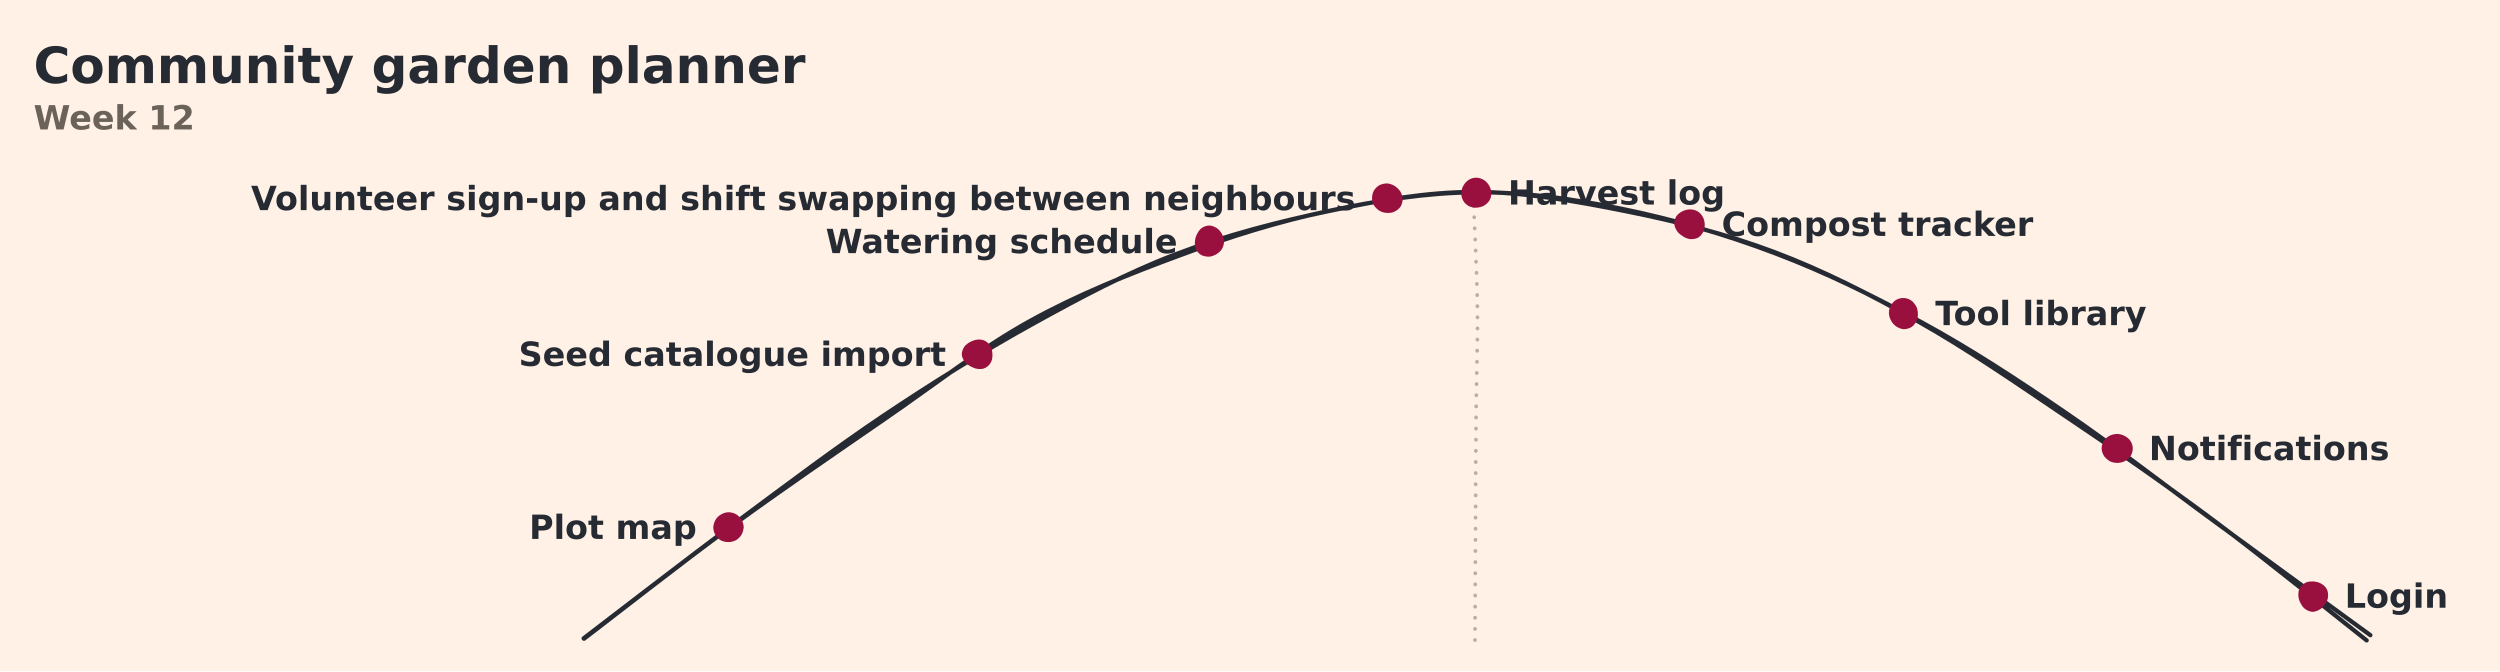
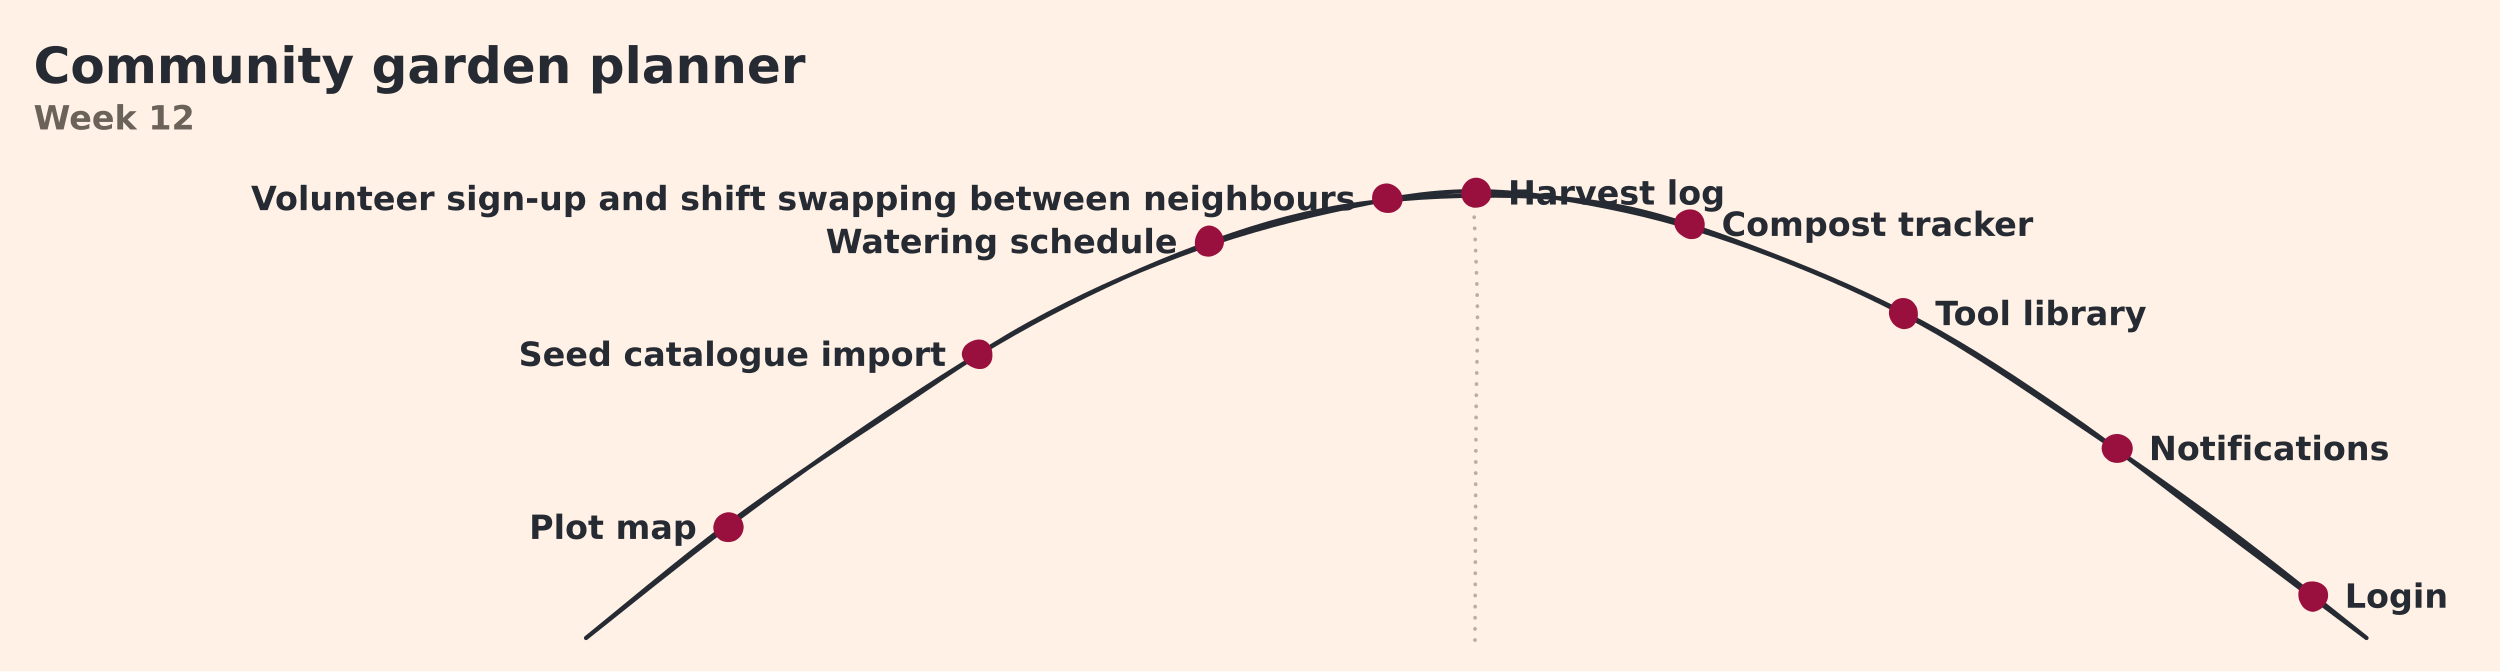
<svg xmlns="http://www.w3.org/2000/svg" viewBox="-316.0 -344.0 1348.0 362.0" width="1348.0" height="362.0" role="img">
  <rect x="-316.0" y="-344.0" width="1348.0" height="362.0" fill="#fff1e5" />
  <path d="M478.4,-238.9 C478.7,-228.8 480.4,-198.2 480.6,-178.4 C480.9,-158.6 480.0,-140.0 479.9,-120.2 C479.7,-100.4 479.7,-79.8 479.6,-59.5 C479.5,-39.2 479.3,-8.5 479.3,1.7" fill="none" stroke="#b8afa5" stroke-width="2.0" stroke-linecap="round" stroke-dasharray="0.1 5.9" />
-   <path d="M-1.3,0.2 C12.6,-10.4 55.2,-43.3 82.1,-63.3 C109.1,-83.3 134.2,-102.3 160.4,-119.9 C186.7,-137.5 213.7,-154.3 239.9,-168.8 C266.1,-183.3 291.1,-196.7 317.9,-206.9 C344.8,-217.2 374.2,-224.7 401.0,-230.3 C427.9,-235.9 452.6,-240.5 479.2,-240.5 C505.8,-240.5 533.8,-235.5 560.7,-230.1 C587.6,-224.7 614.4,-218.0 640.7,-208.1 C667.0,-198.2 692.2,-185.4 718.4,-170.6 C744.7,-155.8 771.4,-137.3 798.1,-119.3 C824.8,-101.4 851.4,-82.9 878.4,-62.8 C905.4,-42.7 946.4,-9.4 960.1,1.3 M-1.1,0.4 C12.2,-9.7 51.3,-40.4 78.4,-60.2 C105.5,-80.0 134.8,-100.0 161.5,-118.4 C188.3,-136.8 212.3,-155.9 238.8,-170.6 C265.2,-185.3 293.6,-196.5 320.4,-206.4 C347.2,-216.4 373.2,-224.5 399.7,-230.1 C426.2,-235.8 452.9,-240.1 479.3,-240.3 C505.8,-240.5 531.6,-236.9 558.5,-231.4 C585.5,-225.9 614.2,-217.7 641.2,-207.4 C668.2,-197.2 694.5,-184.3 720.7,-169.9 C746.9,-155.6 771.9,-139.2 798.2,-121.2 C824.6,-103.2 851.6,-82.1 878.9,-62.2 C906.2,-42.2 948.2,-11.6 962.1,-1.5" fill="none" stroke="#262a33" stroke-width="2.3" stroke-linecap="round" stroke-linejoin="round" />
+   <path d="M0.0,0.0 C13.1,-10.3 51.7,-41.7 78.7,-61.9 C105.7,-82.1 135.2,-103.2 162.1,-121.2 C189.1,-139.1 214.2,-155.3 240.4,-169.6 C266.7,-183.9 293.7,-196.7 319.9,-207.0 C346.1,-217.2 371.1,-225.6 397.9,-230.9 C424.8,-236.2 454.2,-238.3 481.0,-238.5 C507.9,-238.7 532.6,-237.7 559.2,-232.3 C585.8,-226.9 613.8,-216.5 640.7,-206.1 C667.6,-195.7 694.4,-184.1 720.7,-169.9 C747.0,-155.7 772.2,-139.0 798.4,-120.9 C824.7,-102.9 851.2,-81.6 878.1,-61.4 C905.0,-41.3 946.3,-10.2 960.0,0.0 M0.0,0.0 C13.1,-10.5 51.7,-43.0 78.4,-62.8 C105.1,-82.6 133.3,-101.0 160.1,-118.7 C186.8,-136.5 212.5,-154.8 238.9,-169.3 C265.3,-183.8 291.3,-195.7 318.4,-205.9 C345.5,-216.1 374.8,-224.4 401.5,-230.2 C428.3,-236.1 452.3,-240.9 478.8,-240.9 C505.2,-240.9 533.6,-236.2 560.4,-230.4 C587.2,-224.6 613.2,-216.2 639.7,-206.2 C666.2,-196.1 692.9,-184.4 719.3,-170.0 C745.8,-155.5 771.6,-137.6 798.5,-119.6 C825.5,-101.5 854.3,-81.6 881.2,-61.7 C908.1,-41.8 946.9,-10.3 960.0,0.0" fill="none" stroke="#262a33" stroke-width="2.3" stroke-linecap="round" stroke-linejoin="round" />
  <g class="scope">
    <path d="M85.0,-59.7 C84.9,-58.3 84.5,-56.8 83.8,-55.6 C83.1,-54.5 82.0,-53.4 80.8,-52.7 C79.6,-52.1 78.1,-51.7 76.8,-51.7 C75.5,-51.7 73.9,-52.0 72.7,-52.6 C71.6,-53.3 70.4,-54.4 69.7,-55.6 C69.0,-56.8 68.6,-58.3 68.6,-59.7 C68.7,-61.0 69.1,-62.5 69.8,-63.7 C70.5,-64.9 71.6,-66.0 72.8,-66.6 C73.9,-67.3 75.5,-67.8 76.8,-67.8 C78.1,-67.8 79.7,-67.4 80.9,-66.7 C82.0,-66.1 83.2,-64.9 83.9,-63.8 C84.5,-62.6 85.0,-61.0 85.0,-59.7 Z" fill="#990f3d" />
    <text text-anchor="end" font-family="'Atkinson Hyperlegible Next', Avenir, 'Segoe UI', Seravek, Ubuntu, Calibri, 'DejaVu Sans', sans-serif" font-size="18.0" font-weight="600" fill="#262a33">
      <tspan x="59.7" y="-53.4">Plot map</tspan>
    </text>
  </g>
  <g class="scope">
    <path d="M219.1,-153.0 C219.2,-151.6 219.0,-150.1 218.4,-148.8 C217.8,-147.6 216.6,-146.3 215.4,-145.7 C214.2,-145.0 212.5,-144.9 211.2,-145.1 C209.9,-145.2 208.6,-145.8 207.4,-146.4 C206.2,-147.1 205.0,-147.8 204.2,-148.9 C203.4,-150.0 202.6,-151.6 202.6,-153.0 C202.5,-154.3 203.3,-156.0 204.0,-157.1 C204.8,-158.2 206.1,-159.1 207.3,-159.7 C208.5,-160.3 209.9,-160.8 211.2,-160.9 C212.5,-161.0 214.2,-160.8 215.3,-160.1 C216.5,-159.5 217.6,-158.2 218.2,-157.0 C218.8,-155.8 219.1,-154.3 219.1,-153.0 Z" fill="#990f3d" />
    <text text-anchor="end" font-family="'Atkinson Hyperlegible Next', Avenir, 'Segoe UI', Seravek, Ubuntu, Calibri, 'DejaVu Sans', sans-serif" font-size="18.0" font-weight="600" fill="#262a33">
      <tspan x="194.1" y="-146.7">Seed catalogue import</tspan>
    </text>
  </g>
  <g class="scope">
    <path d="M344.0,-213.8 C344.0,-212.5 343.6,-211.0 342.9,-209.8 C342.3,-208.7 341.1,-207.7 340.0,-207.0 C338.8,-206.3 337.4,-205.7 336.0,-205.6 C334.6,-205.6 332.9,-205.8 331.7,-206.5 C330.5,-207.1 329.4,-208.5 328.8,-209.7 C328.3,-210.9 328.2,-212.5 328.3,-213.8 C328.4,-215.2 328.8,-216.5 329.4,-217.7 C330.0,-218.9 330.8,-220.2 331.9,-221.0 C333.0,-221.8 334.6,-222.4 336.0,-222.4 C337.4,-222.4 339.0,-221.7 340.1,-221.0 C341.3,-220.2 342.2,-219.0 342.9,-217.8 C343.5,-216.6 344.0,-215.2 344.0,-213.8 Z" fill="#990f3d" />
    <text text-anchor="end" font-family="'Atkinson Hyperlegible Next', Avenir, 'Segoe UI', Seravek, Ubuntu, Calibri, 'DejaVu Sans', sans-serif" font-size="18.0" font-weight="600" fill="#262a33">
      <tspan x="318.9" y="-207.5">Watering schedule</tspan>
    </text>
  </g>
  <g class="scope">
    <path d="M440.3,-237.0 C440.4,-235.7 440.0,-234.0 439.3,-232.8 C438.6,-231.6 437.3,-230.6 436.1,-230.0 C434.9,-229.3 433.3,-229.1 432.0,-229.2 C430.7,-229.2 429.2,-229.6 428.1,-230.2 C426.9,-230.9 425.8,-231.9 425.0,-233.0 C424.3,-234.2 423.8,-235.7 423.8,-237.0 C423.8,-238.4 424.1,-240.0 424.8,-241.2 C425.5,-242.4 426.7,-243.6 427.9,-244.2 C429.1,-244.8 430.7,-245.1 432.0,-245.1 C433.3,-245.0 434.7,-244.5 435.9,-243.8 C437.0,-243.1 438.1,-242.1 438.9,-241.0 C439.6,-239.9 440.2,-238.4 440.3,-237.0 Z" fill="#990f3d" />
    <text text-anchor="end" font-family="'Atkinson Hyperlegible Next', Avenir, 'Segoe UI', Seravek, Ubuntu, Calibri, 'DejaVu Sans', sans-serif" font-size="18.0" font-weight="600" fill="#262a33">
      <tspan x="414.9" y="-230.7">Volunteer sign-up and shift swapping between neighbours</tspan>
    </text>
  </g>
  <g class="scope">
    <path d="M488.1,-240.0 C488.2,-238.6 487.8,-237.0 487.1,-235.9 C486.4,-234.7 485.2,-233.7 484.0,-233.0 C482.8,-232.4 481.3,-232.1 480.0,-232.0 C478.7,-232.0 477.1,-232.3 475.9,-232.9 C474.7,-233.6 473.5,-234.7 472.9,-235.9 C472.2,-237.1 471.9,-238.6 471.9,-240.0 C472.0,-241.4 472.4,-242.8 473.1,-244.0 C473.8,-245.2 474.8,-246.3 475.9,-247.0 C477.1,-247.8 478.7,-248.2 480.0,-248.2 C481.3,-248.2 482.9,-247.7 484.0,-247.0 C485.2,-246.3 486.2,-245.2 486.9,-244.0 C487.6,-242.8 488.1,-241.4 488.1,-240.0 Z" fill="#990f3d" />
    <text text-anchor="start" font-family="'Atkinson Hyperlegible Next', Avenir, 'Segoe UI', Seravek, Ubuntu, Calibri, 'DejaVu Sans', sans-serif" font-size="18.0" font-weight="600" fill="#262a33">
      <tspan x="497.1" y="-233.7">Harvest log</tspan>
    </text>
  </g>
  <g class="scope">
    <path d="M603.2,-223.1 C603.2,-221.8 603.0,-220.2 602.4,-219.0 C601.8,-217.8 600.7,-216.4 599.5,-215.8 C598.2,-215.1 596.5,-215.0 595.2,-215.1 C593.9,-215.2 592.5,-215.9 591.4,-216.6 C590.3,-217.3 589.2,-218.1 588.4,-219.2 C587.6,-220.3 586.9,-221.8 586.8,-223.1 C586.7,-224.5 587.1,-226.2 587.9,-227.4 C588.6,-228.5 590.0,-229.5 591.2,-230.1 C592.4,-230.7 593.9,-231.1 595.2,-231.1 C596.5,-231.1 598.1,-230.8 599.2,-230.1 C600.4,-229.5 601.5,-228.3 602.1,-227.1 C602.8,-226.0 603.1,-224.5 603.2,-223.1 Z" fill="#990f3d" />
    <text text-anchor="start" font-family="'Atkinson Hyperlegible Next', Avenir, 'Segoe UI', Seravek, Ubuntu, Calibri, 'DejaVu Sans', sans-serif" font-size="18.0" font-weight="600" fill="#262a33">
      <tspan x="612.3" y="-216.8">Compost tracker</tspan>
    </text>
  </g>
  <g class="scope">
    <path d="M718.1,-175.0 C718.2,-173.6 718.0,-172.1 717.4,-170.9 C716.8,-169.7 715.8,-168.3 714.6,-167.6 C713.5,-166.9 711.8,-166.5 710.4,-166.5 C709.0,-166.6 707.5,-167.3 706.4,-168.0 C705.3,-168.8 704.3,-169.9 703.7,-171.1 C703.0,-172.2 702.6,-173.6 702.5,-175.0 C702.5,-176.3 702.7,-177.8 703.4,-179.0 C704.0,-180.2 705.1,-181.5 706.2,-182.2 C707.4,-182.9 709.0,-183.4 710.4,-183.3 C711.8,-183.3 713.3,-182.8 714.5,-182.0 C715.6,-181.3 716.5,-180.0 717.2,-178.9 C717.8,-177.7 718.1,-176.3 718.1,-175.0 Z" fill="#990f3d" />
    <text text-anchor="start" font-family="'Atkinson Hyperlegible Next', Avenir, 'Segoe UI', Seravek, Ubuntu, Calibri, 'DejaVu Sans', sans-serif" font-size="18.0" font-weight="600" fill="#262a33">
      <tspan x="727.5" y="-168.7">Tool library</tspan>
    </text>
  </g>
  <g class="scope">
    <path d="M834.0,-102.2 C834.0,-100.8 833.5,-99.2 832.8,-98.0 C832.0,-96.9 830.8,-95.9 829.6,-95.3 C828.4,-94.7 826.9,-94.4 825.6,-94.4 C824.3,-94.4 822.8,-94.7 821.6,-95.3 C820.5,-96.0 819.3,-97.0 818.5,-98.1 C817.8,-99.2 817.2,-100.8 817.2,-102.2 C817.2,-103.6 817.7,-105.2 818.4,-106.3 C819.1,-107.5 820.4,-108.5 821.6,-109.1 C822.8,-109.7 824.3,-110.0 825.6,-110.0 C826.9,-110.0 828.4,-109.6 829.5,-109.0 C830.7,-108.4 832.0,-107.4 832.7,-106.3 C833.5,-105.2 834.0,-103.6 834.0,-102.2 Z" fill="#990f3d" />
    <text text-anchor="start" font-family="'Atkinson Hyperlegible Next', Avenir, 'Segoe UI', Seravek, Ubuntu, Calibri, 'DejaVu Sans', sans-serif" font-size="18.0" font-weight="600" fill="#262a33">
      <tspan x="842.7" y="-95.9">Notifications</tspan>
    </text>
  </g>
  <g class="scope">
    <path d="M939.3,-22.6 C939.3,-21.2 938.7,-19.8 938.0,-18.7 C937.3,-17.5 936.4,-16.4 935.2,-15.6 C934.1,-14.9 932.6,-14.2 931.2,-14.1 C929.8,-14.1 928.2,-14.7 927.1,-15.5 C926.0,-16.2 925.1,-17.5 924.5,-18.7 C923.8,-19.9 923.4,-21.2 923.3,-22.6 C923.2,-23.9 923.3,-25.6 924.0,-26.8 C924.6,-28.0 925.9,-29.1 927.1,-29.8 C928.3,-30.4 929.8,-30.5 931.2,-30.5 C932.6,-30.4 934.0,-30.1 935.2,-29.5 C936.4,-28.9 937.7,-27.9 938.4,-26.7 C939.1,-25.6 939.4,-23.9 939.3,-22.6 Z" fill="#990f3d" />
    <text text-anchor="start" font-family="'Atkinson Hyperlegible Next', Avenir, 'Segoe UI', Seravek, Ubuntu, Calibri, 'DejaVu Sans', sans-serif" font-size="18.0" font-weight="600" fill="#262a33">
      <tspan x="948.3" y="-16.3">Login</tspan>
    </text>
  </g>
  <text text-anchor="start" font-family="'Atkinson Hyperlegible Next', Avenir, 'Segoe UI', Seravek, Ubuntu, Calibri, 'DejaVu Sans', sans-serif" font-size="27.0" font-weight="700" fill="#262a33">
    <tspan x="-297.9" y="-299.2">Community garden planner</tspan>
  </text>
  <text text-anchor="start" font-family="'Atkinson Hyperlegible Next', Avenir, 'Segoe UI', Seravek, Ubuntu, Calibri, 'DejaVu Sans', sans-serif" font-size="18.0" font-weight="600" fill="#6b6259">
    <tspan x="-297.9" y="-274.2">Week 12</tspan>
  </text>
</svg>
